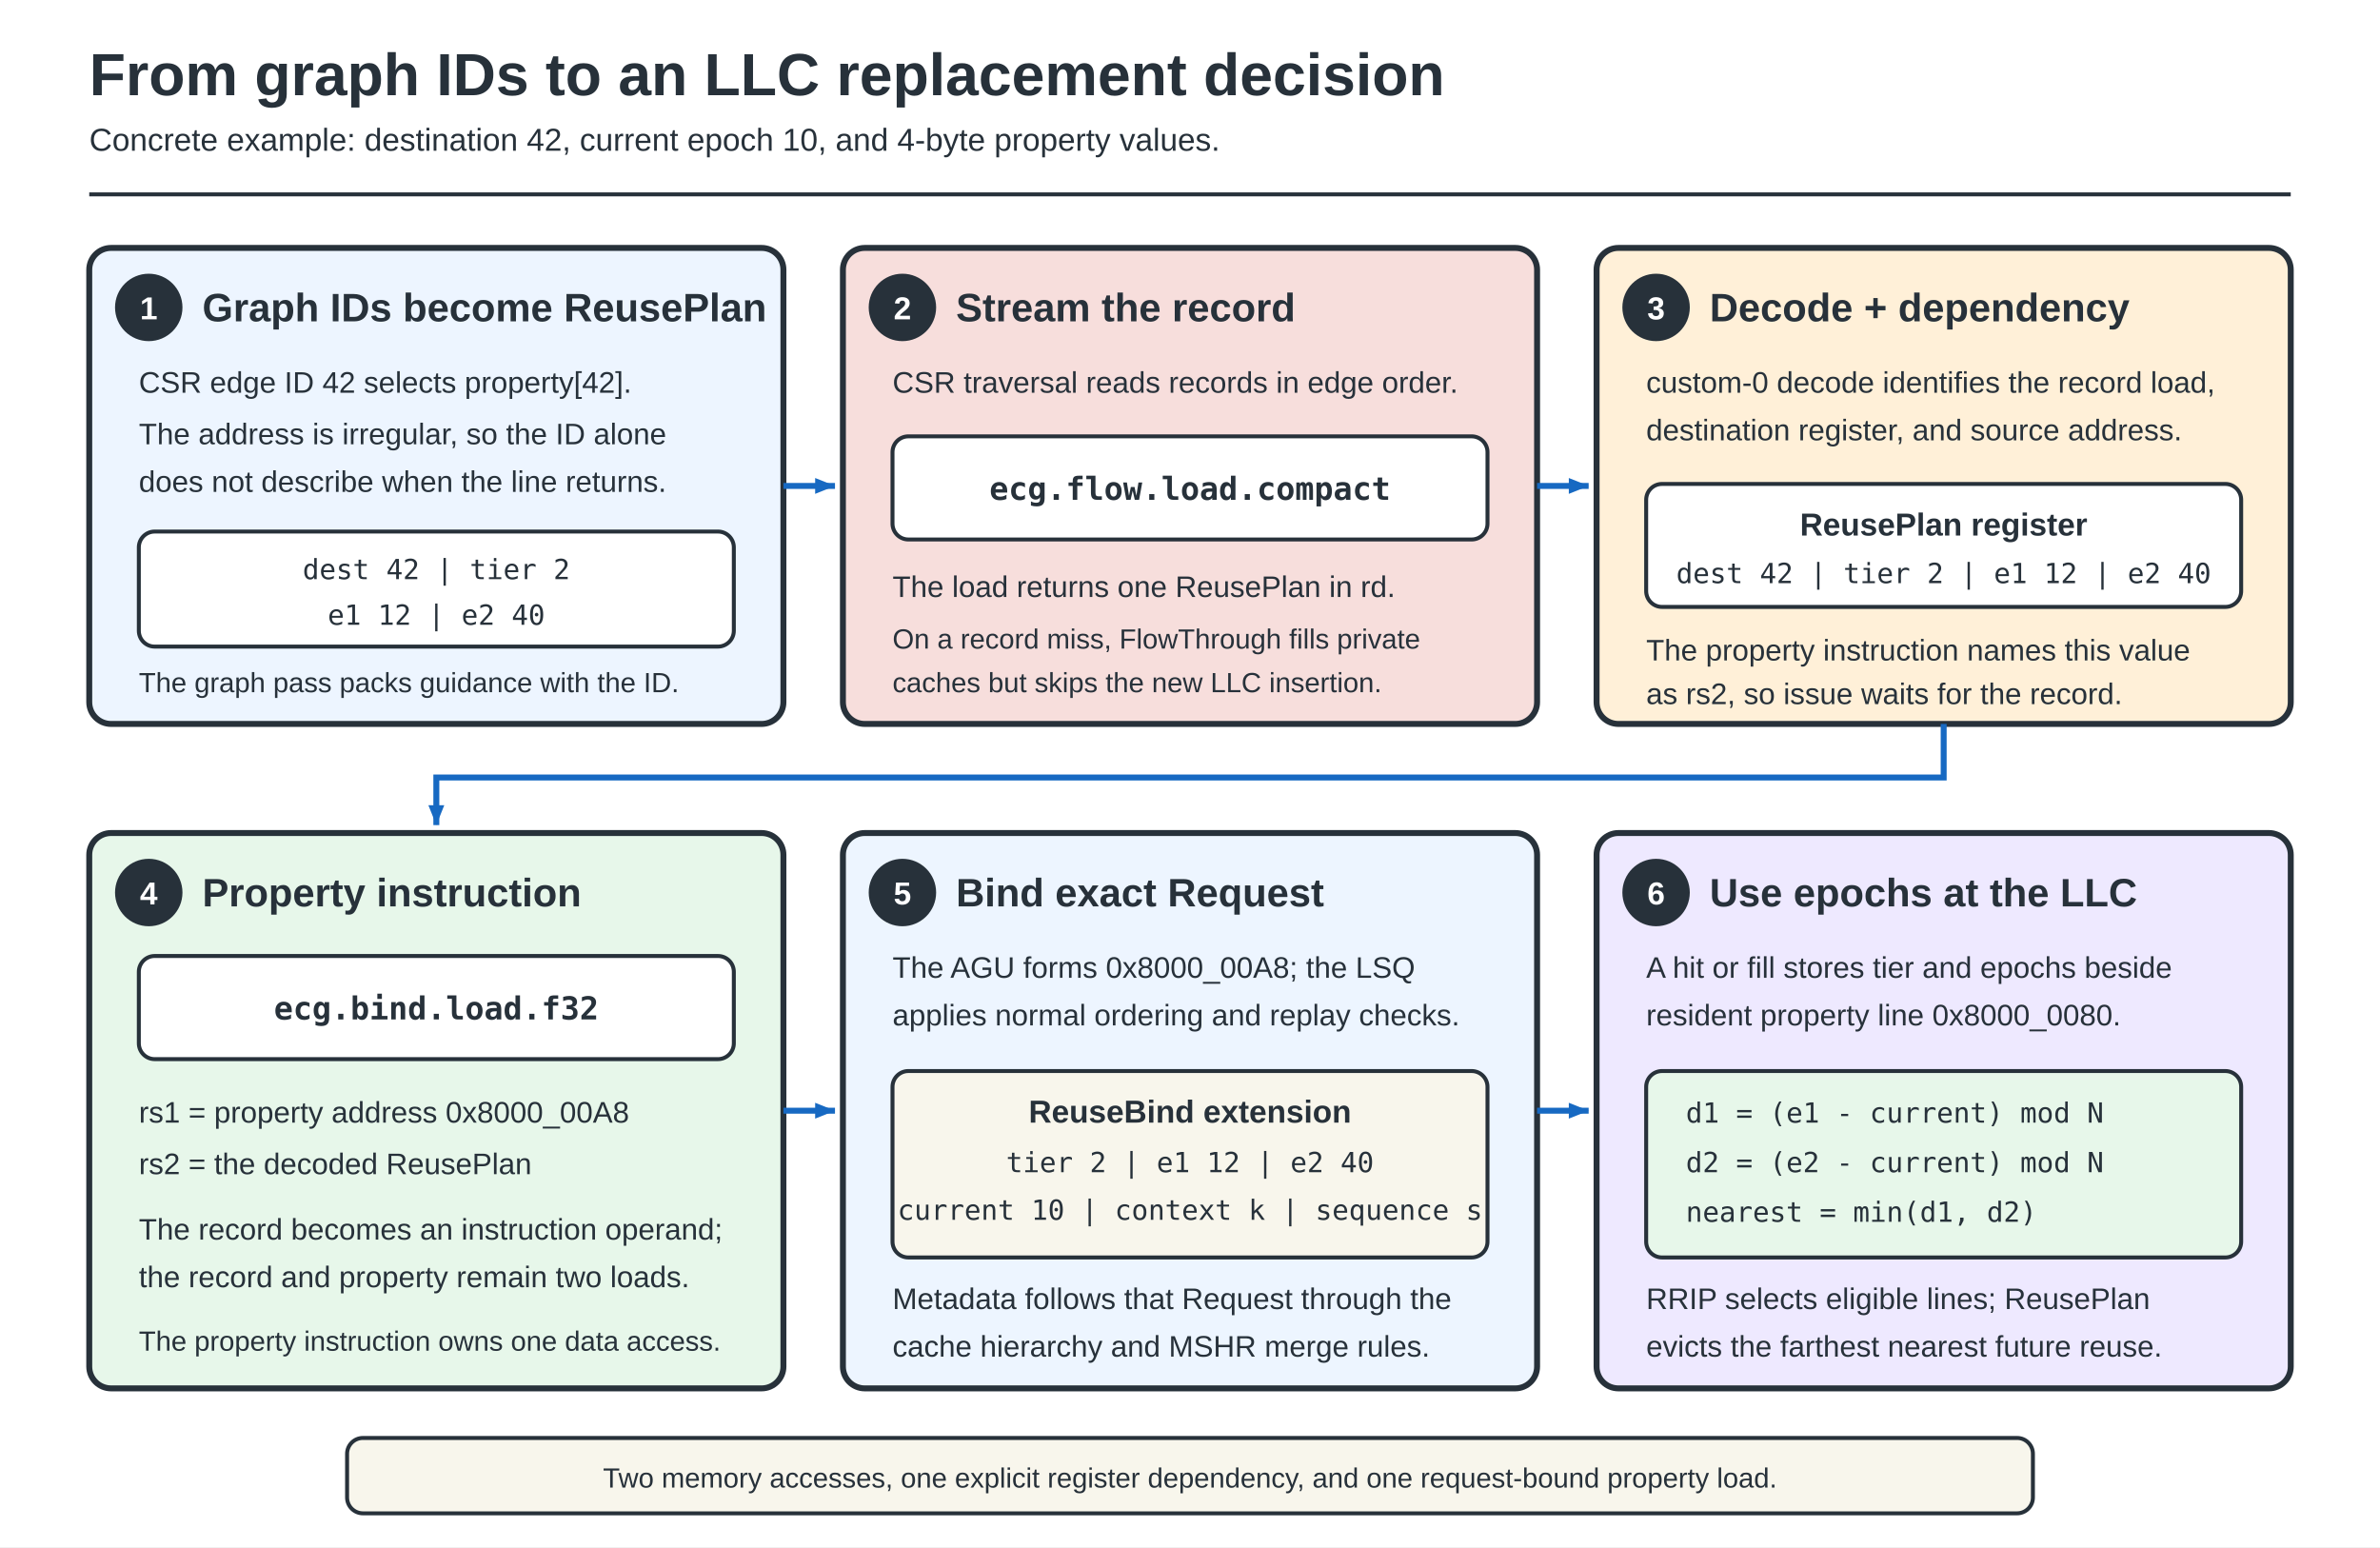
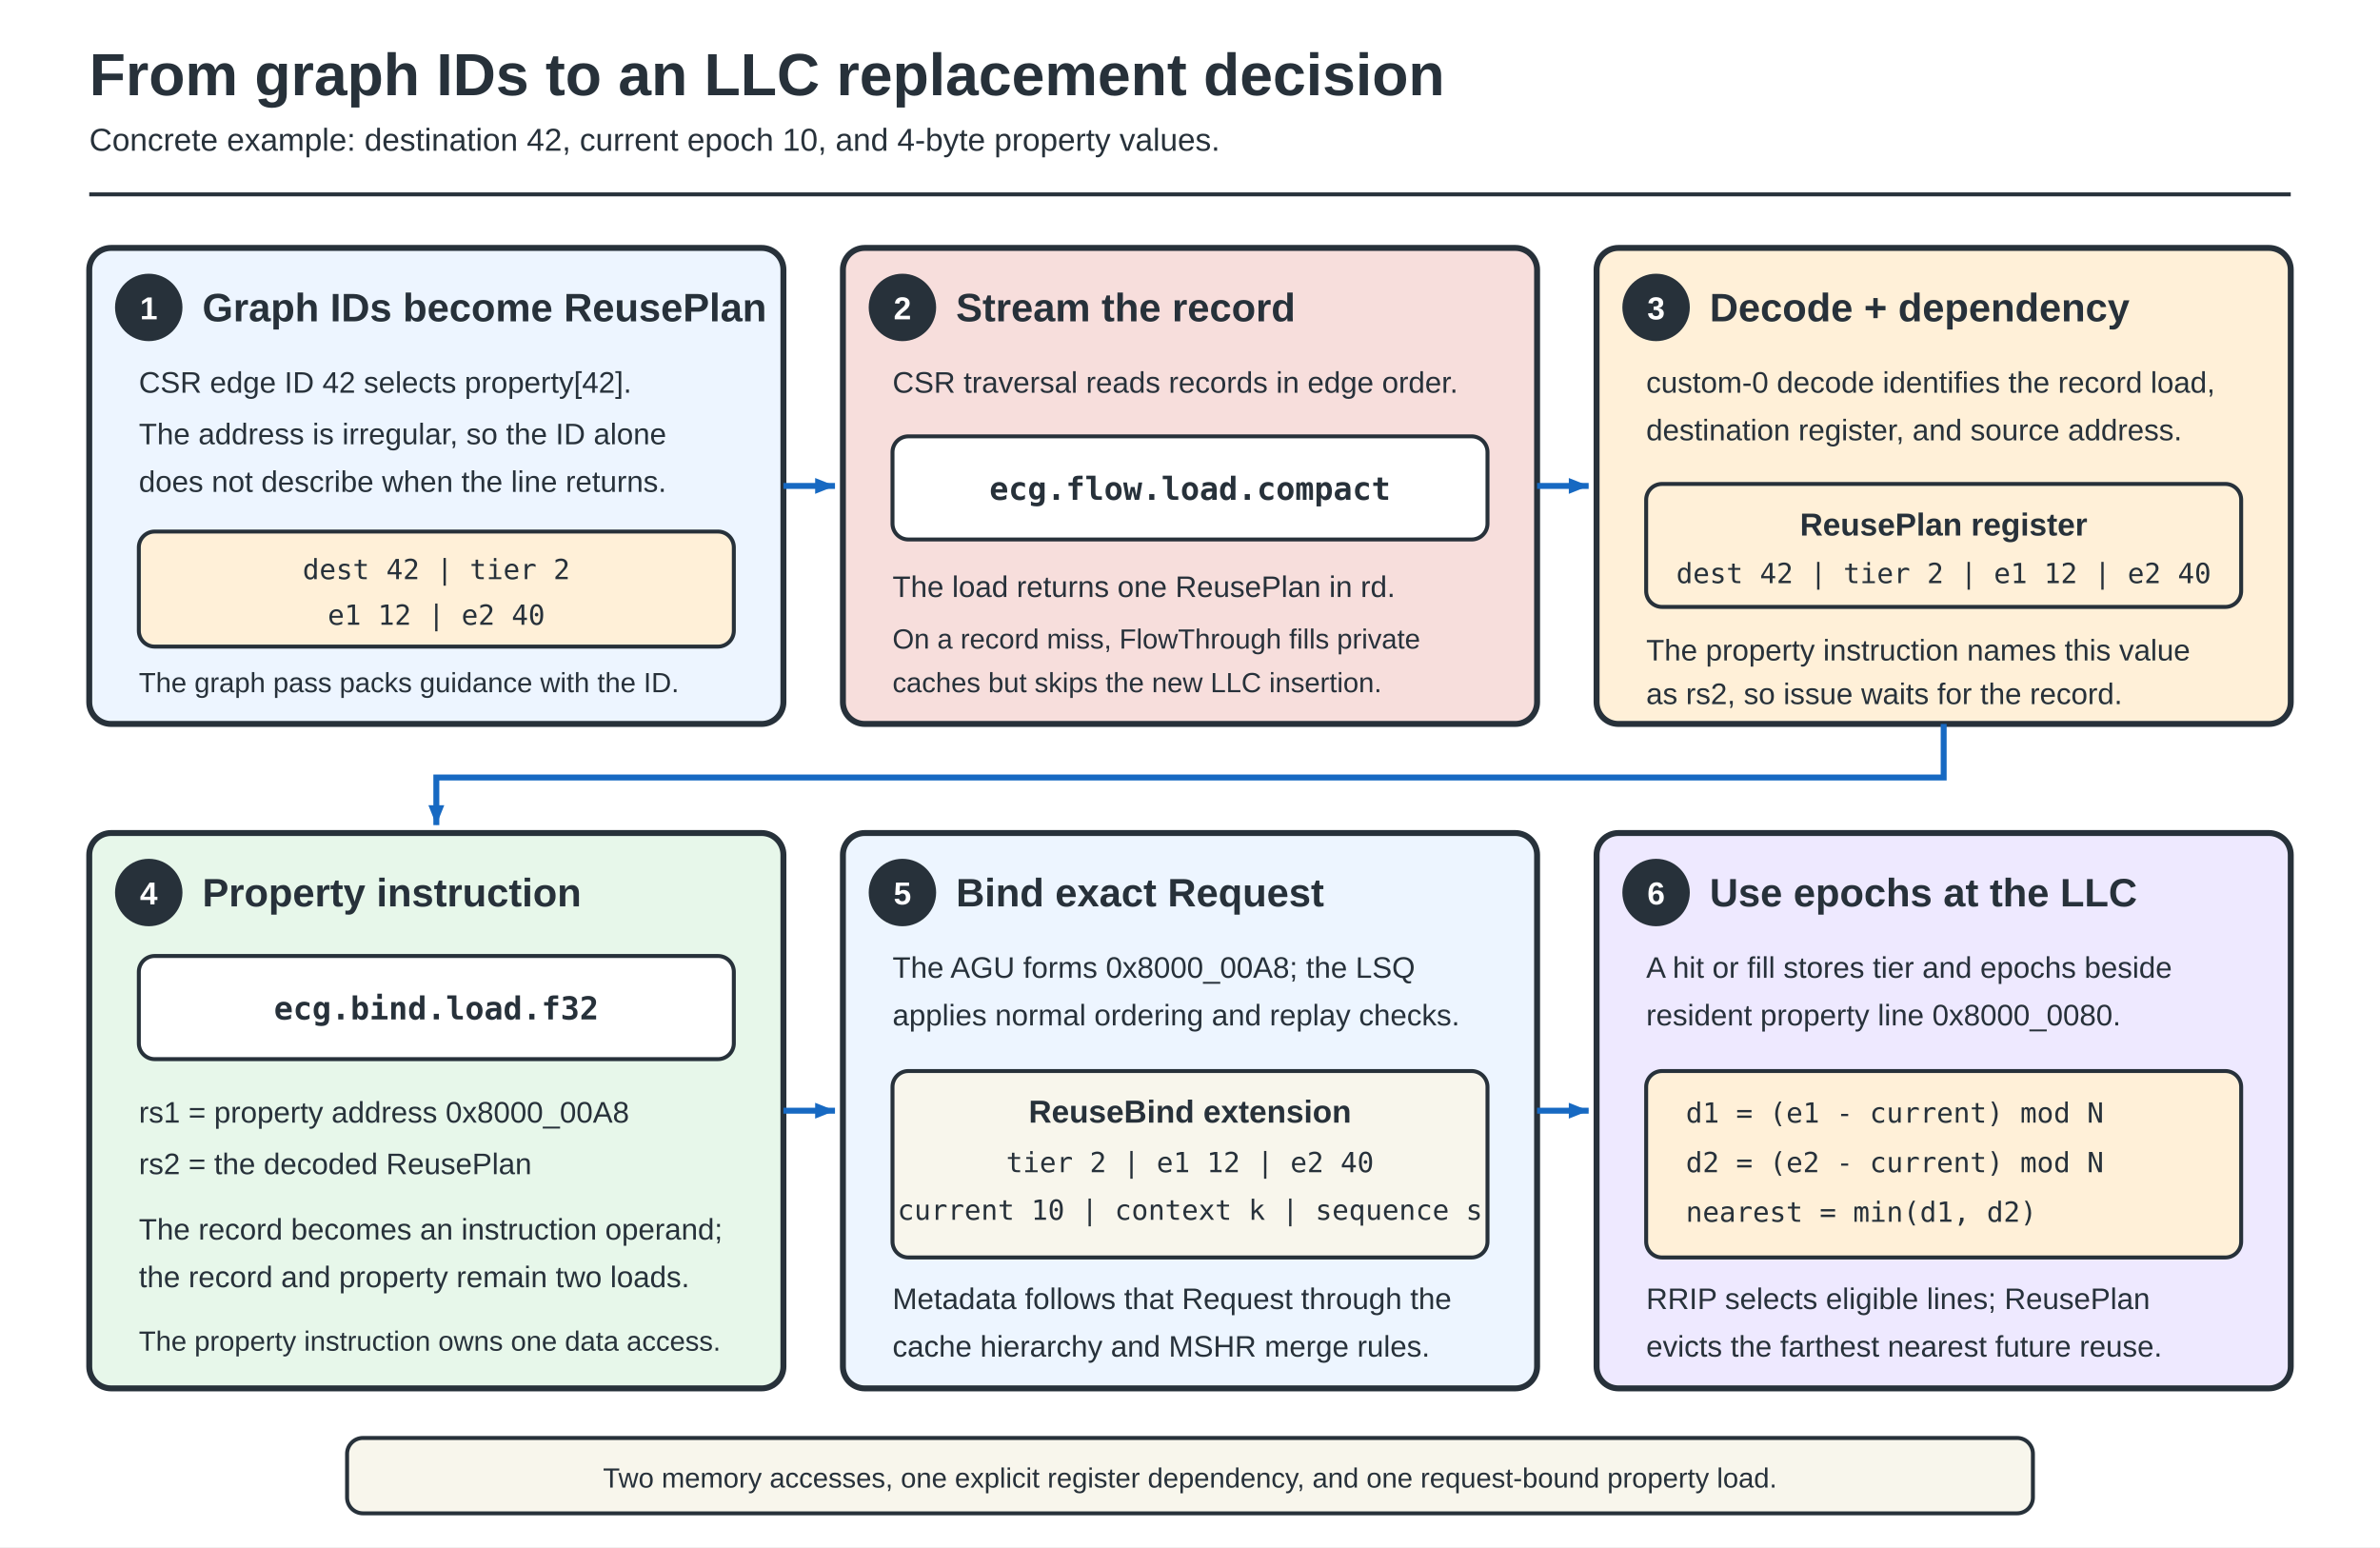
<svg xmlns="http://www.w3.org/2000/svg" width="1200" height="780" viewBox="0 0 1200 780" role="img" aria-labelledby="title desc" fill="#27313A">
  <defs>
    <marker id="arrow" viewBox="0 0 10 8" markerWidth="10" markerHeight="8" refX="10" refY="4" orient="auto" markerUnits="userSpaceOnUse">
      <path d="M0 0 L10 4 L0 8 Z" fill="#1769C2" />
    </marker>
    <style>
      :root{color-scheme:light dark}
      @media(prefers-color-scheme:dark){
        [fill="#27313A"]{fill:#ECE7DD}[stroke="#27313A"]{stroke:#ECE7DD}
        [fill="#FFFFFF"]{fill:#1E2327}[fill="#F8F6EC"]{fill:#252A2E}
        [fill="#EDF5FF"]{fill:#273846}[fill="#E7F7EA"]{fill:#24382A}
        [fill="#FFF0D8"]{fill:#3B3122}[fill="#F7DEDC"]{fill:#3D292A}
        [fill="#EEE9FF"]{fill:#302C3C}[stroke="#9AA3AD"]{stroke:#747D86}
      }
      .sans{font-family:Arial,Helvetica,sans-serif}
      .mono{font-family:"SFMono-Regular",Consolas,monospace}
      .title{font-size:30px;font-weight:700}
      .subtitle{font-size:16px}
      .heading{font-size:20px;font-weight:700}
      .label{font-size:16px;font-weight:700}
      .body{font-size:15px}
      .small{font-size:14px}
      .arrow{fill:none;stroke:#1769C2;stroke-width:3;marker-end:url(#arrow)}
    </style>
  </defs>
  <rect width="1200" height="780" fill="#FFFFFF" />
  <text x="45" y="48" class="sans title">From graph IDs to an LLC replacement decision</text>
  <text x="45" y="76" class="sans subtitle">Concrete example: destination 42, current epoch 10, and 4-byte property values.</text>
  <line x1="45" y1="98" x2="1155" y2="98" stroke="#27313A" stroke-width="2" />
  <g stroke="#27313A" stroke-width="3">
    <rect x="45" y="125" width="350" height="240" rx="11" fill="#EDF5FF" />
    <rect x="425" y="125" width="350" height="240" rx="11" fill="#F7DEDC" />
    <rect x="805" y="125" width="350" height="240" rx="11" fill="#FFF0D8" />
    <rect x="45" y="420" width="350" height="280" rx="11" fill="#E7F7EA" />
    <rect x="425" y="420" width="350" height="280" rx="11" fill="#EDF5FF" />
    <rect x="805" y="420" width="350" height="280" rx="11" fill="#EEE9FF" />
  </g>
  <circle cx="75" cy="155" r="17" fill="#27313A" />
  <text x="75" y="161" text-anchor="middle" fill="#FFFFFF" class="sans label">1</text>
  <text x="102" y="162" class="sans heading">Graph IDs become ReusePlan</text>
  <text x="70" y="198" class="sans body">CSR edge ID 42 selects property[42].</text>
  <text x="70" y="224" class="sans body">The address is irregular, so the ID alone</text>
  <text x="70" y="248" class="sans body">does not describe when the line returns.</text>
-   <rect x="70" y="268" width="300" height="58" rx="8" fill="#FFFFFF" stroke="#27313A" stroke-width="2" />
+   <rect x="70" y="268" width="300" height="58" rx="8" fill="#FFF0D8" stroke="#27313A" stroke-width="2" />
  <text x="220" y="292" text-anchor="middle" class="mono small">dest 42 | tier 2</text>
  <text x="220" y="315" text-anchor="middle" class="mono small">e1 12 | e2 40</text>
  <text x="70" y="349" class="sans small">The graph pass packs guidance with the ID.</text>
  <circle cx="455" cy="155" r="17" fill="#27313A" />
  <text x="455" y="161" text-anchor="middle" fill="#FFFFFF" class="sans label">2</text>
  <text x="482" y="162" class="sans heading">Stream the record</text>
  <text x="450" y="198" class="sans body">CSR traversal reads records in edge order.</text>
  <rect x="450" y="220" width="300" height="52" rx="8" fill="#FFFFFF" stroke="#27313A" stroke-width="2" />
  <text x="600" y="252" text-anchor="middle" class="mono label">ecg.flow.load.compact</text>
  <text x="450" y="301" class="sans body">The load returns one ReusePlan in rd.</text>
  <text x="450" y="327" class="sans small">On a record miss, FlowThrough fills private</text>
  <text x="450" y="349" class="sans small">caches but skips the new LLC insertion.</text>
  <circle cx="835" cy="155" r="17" fill="#27313A" />
  <text x="835" y="161" text-anchor="middle" fill="#FFFFFF" class="sans label">3</text>
  <text x="862" y="162" class="sans heading">Decode + dependency</text>
  <text x="830" y="198" class="sans body">custom-0 decode identifies the record load,</text>
  <text x="830" y="222" class="sans body">destination register, and source address.</text>
-   <rect x="830" y="244" width="300" height="62" rx="8" fill="#FFFFFF" stroke="#27313A" stroke-width="2" />
+   <rect x="830" y="244" width="300" height="62" rx="8" fill="#FFF0D8" stroke="#27313A" stroke-width="2" />
  <text x="980" y="270" text-anchor="middle" class="sans label">ReusePlan register</text>
  <text x="980" y="294" text-anchor="middle" class="mono small">dest 42 | tier 2 | e1 12 | e2 40</text>
  <text x="830" y="333" class="sans body">The property instruction names this value</text>
  <text x="830" y="355" class="sans body">as rs2, so issue waits for the record.</text>
  <circle cx="75" cy="450" r="17" fill="#27313A" />
  <text x="75" y="456" text-anchor="middle" fill="#FFFFFF" class="sans label">4</text>
  <text x="102" y="457" class="sans heading">Property instruction</text>
  <rect x="70" y="482" width="300" height="52" rx="8" fill="#FFFFFF" stroke="#27313A" stroke-width="2" />
  <text x="220" y="514" text-anchor="middle" class="mono label">ecg.bind.load.f32</text>
  <text x="70" y="566" class="sans body">rs1 = property address 0x8000_00A8</text>
  <text x="70" y="592" class="sans body">rs2 = the decoded ReusePlan</text>
  <text x="70" y="625" class="sans body">The record becomes an instruction operand;</text>
  <text x="70" y="649" class="sans body">the record and property remain two loads.</text>
  <text x="70" y="681" class="sans small">The property instruction owns one data access.</text>
  <circle cx="455" cy="450" r="17" fill="#27313A" />
  <text x="455" y="456" text-anchor="middle" fill="#FFFFFF" class="sans label">5</text>
  <text x="482" y="457" class="sans heading">Bind exact Request</text>
  <text x="450" y="493" class="sans body">The AGU forms 0x8000_00A8; the LSQ</text>
  <text x="450" y="517" class="sans body">applies normal ordering and replay checks.</text>
  <rect x="450" y="540" width="300" height="94" rx="8" fill="#F8F6EC" stroke="#27313A" stroke-width="2" />
  <text x="600" y="566" text-anchor="middle" class="sans label">ReuseBind extension</text>
  <text x="600" y="591" text-anchor="middle" class="mono small">tier 2 | e1 12 | e2 40</text>
  <text x="600" y="615" text-anchor="middle" class="mono small">current 10 | context k | sequence s</text>
  <text x="450" y="660" class="sans body">Metadata follows that Request through the</text>
  <text x="450" y="684" class="sans body">cache hierarchy and MSHR merge rules.</text>
  <circle cx="835" cy="450" r="17" fill="#27313A" />
  <text x="835" y="456" text-anchor="middle" fill="#FFFFFF" class="sans label">6</text>
  <text x="862" y="457" class="sans heading">Use epochs at the LLC</text>
  <text x="830" y="493" class="sans body">A hit or fill stores tier and epochs beside</text>
  <text x="830" y="517" class="sans body">resident property line 0x8000_0080.</text>
-   <rect x="830" y="540" width="300" height="94" rx="8" fill="#E7F7EA" stroke="#27313A" stroke-width="2" />
+   <rect x="830" y="540" width="300" height="94" rx="8" fill="#FFF0D8" stroke="#27313A" stroke-width="2" />
  <text x="850" y="566" class="mono small">d1 = (e1 - current) mod N</text>
  <text x="850" y="591" class="mono small">d2 = (e2 - current) mod N</text>
  <text x="850" y="616" class="mono small">nearest = min(d1, d2)</text>
  <text x="830" y="660" class="sans body">RRIP selects eligible lines; ReusePlan</text>
  <text x="830" y="684" class="sans body">evicts the farthest nearest future reuse.</text>
  <path d="M395 245 H421" class="arrow" />
  <path d="M775 245 H801" class="arrow" />
  <path d="M980 365 V392 H220 V416" class="arrow" />
  <path d="M395 560 H421" class="arrow" />
  <path d="M775 560 H801" class="arrow" />
  <rect x="175" y="725" width="850" height="38" rx="8" fill="#F8F6EC" stroke="#27313A" stroke-width="2" />
  <text x="600" y="750" text-anchor="middle" class="sans small">Two memory accesses, one explicit register dependency, and one request-bound property load.</text>
</svg>
